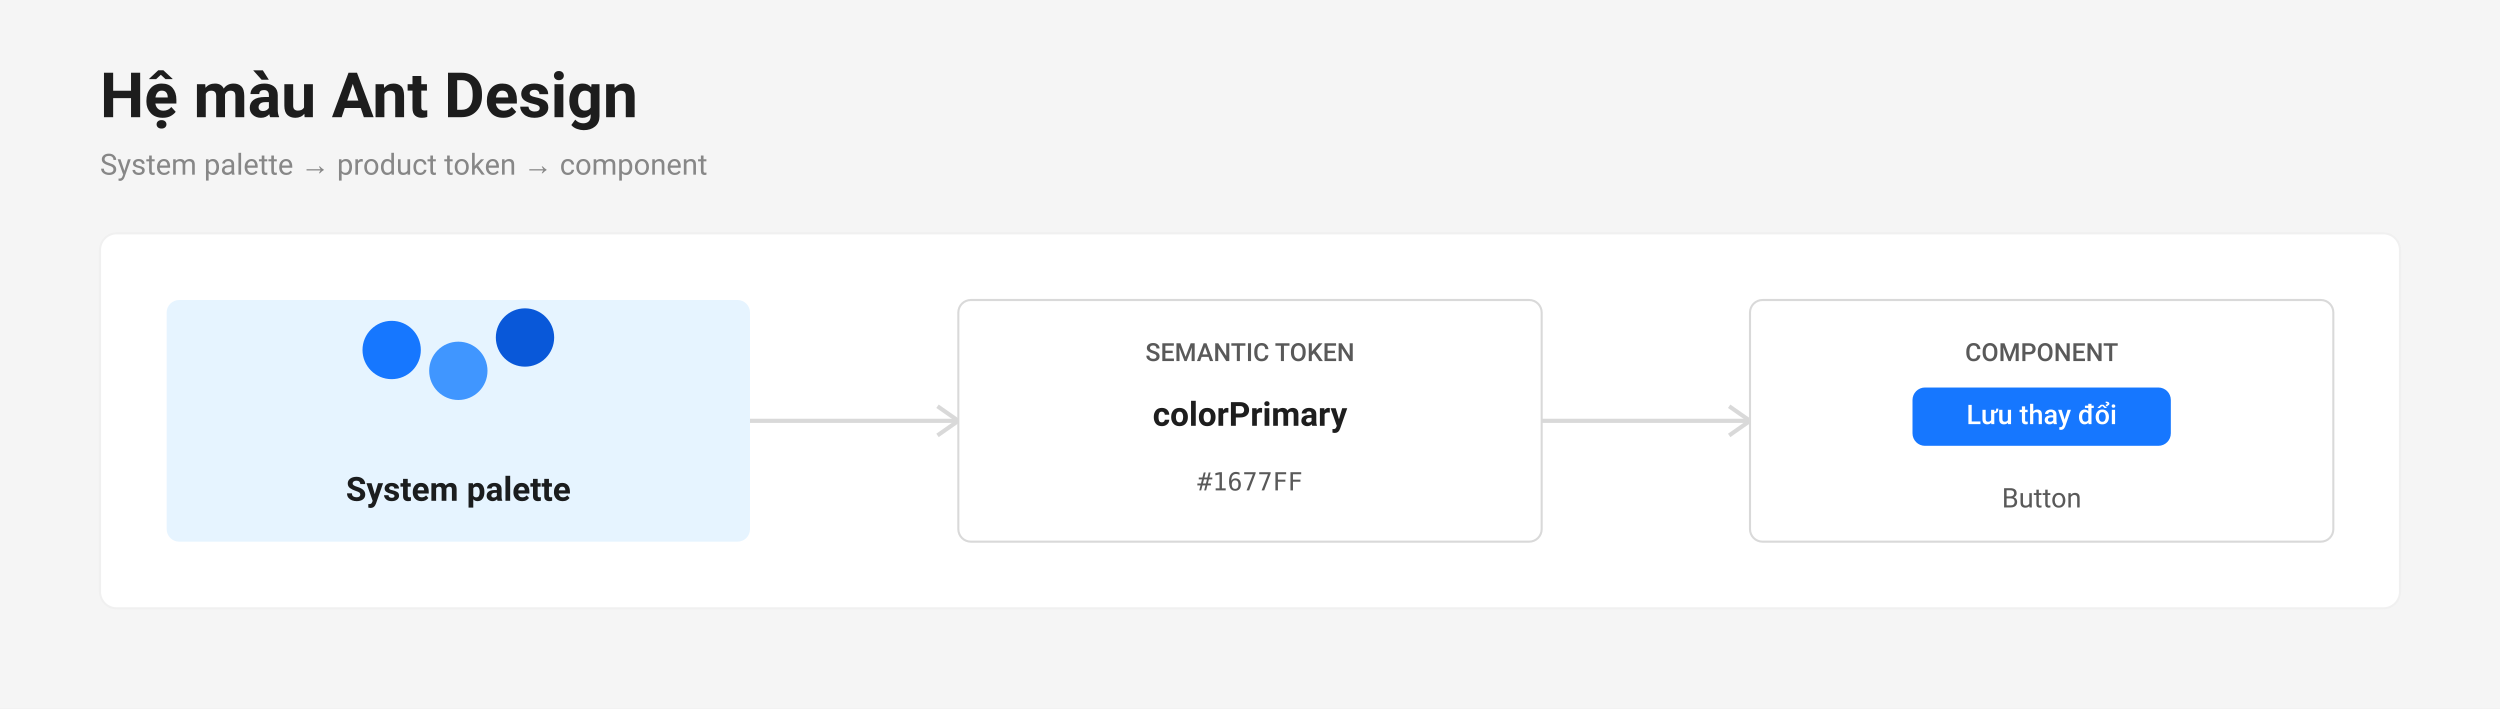
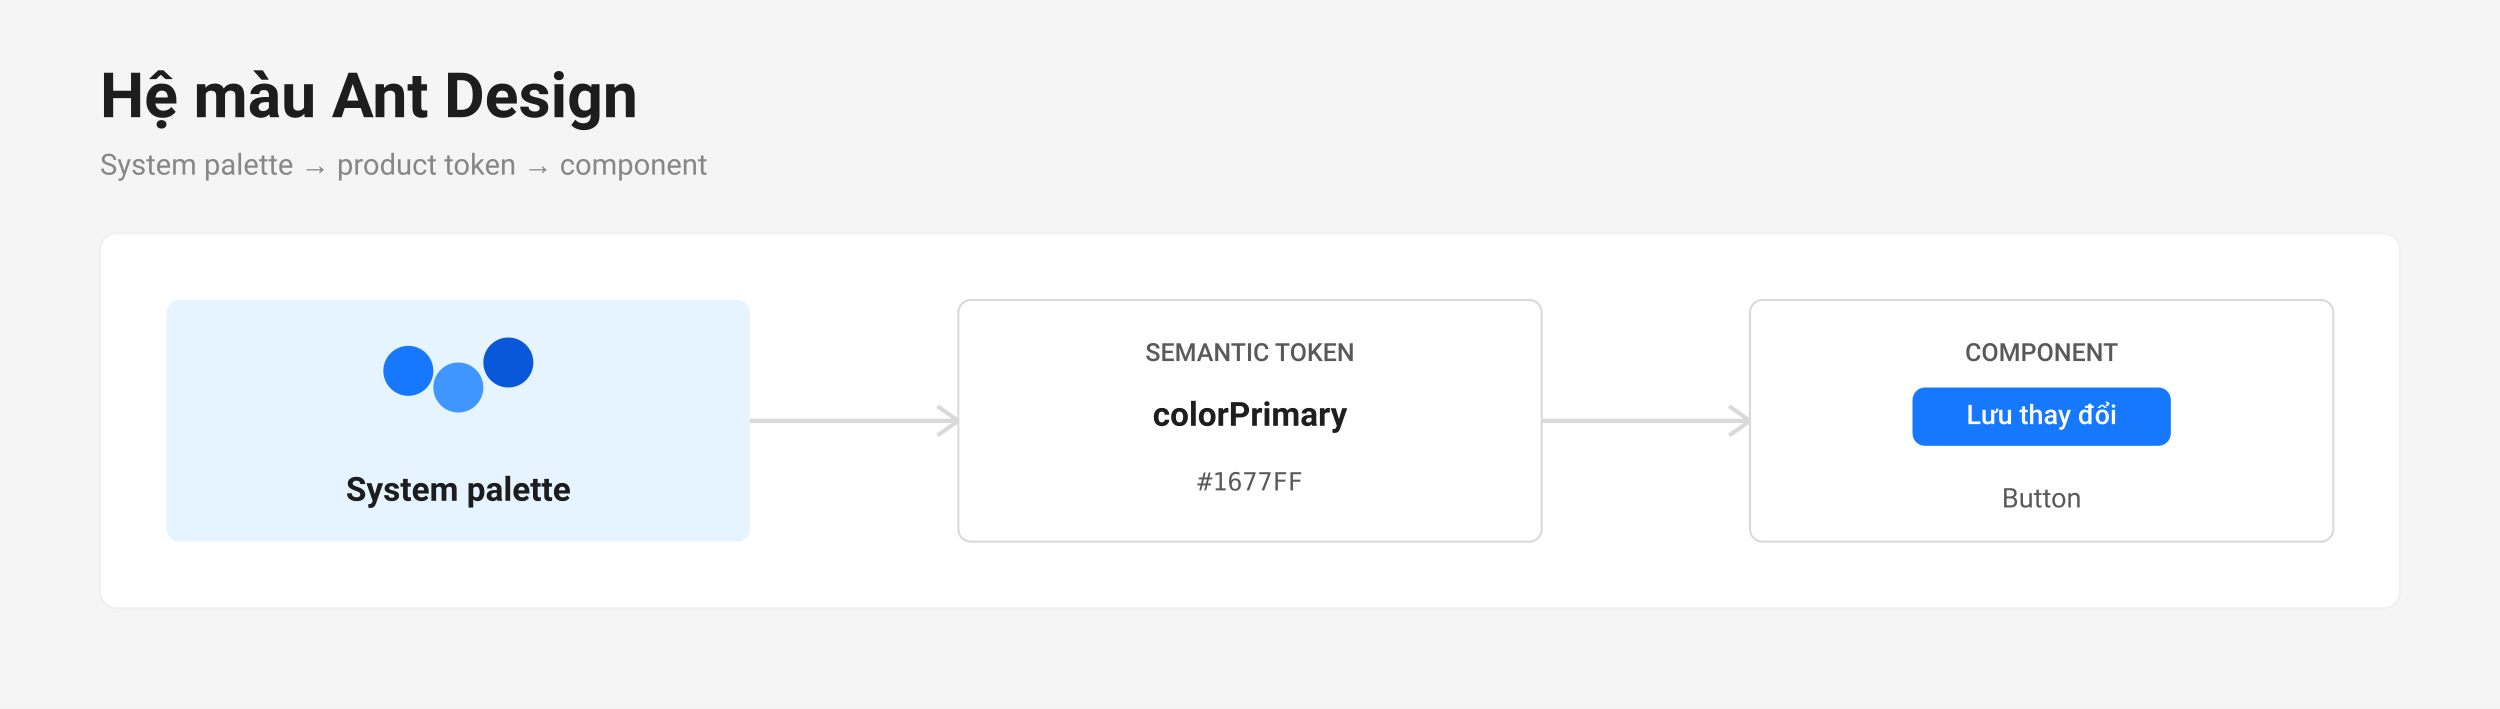
<svg xmlns="http://www.w3.org/2000/svg" width="1200" height="340" viewBox="0 0 1200 340" role="img" aria-labelledby="t d">
  <style>text{font-family:-apple-system,BlinkMacSystemFont,'Segoe UI',Roboto,'Helvetica Neue',Arial,'Noto Sans',sans-serif;dominant-baseline:middle}.h{font-size:30px;font-weight:600;fill:rgba(0,0,0,.88)}.sub{font-size:14px;fill:rgba(0,0,0,.45)}.label{font-size:12px;font-weight:500;fill:rgba(0,0,0,.65)}.title{font-size:16px;font-weight:600;fill:rgba(0,0,0,.88)}.body{font-size:13px;fill:rgba(0,0,0,.65)}.mono{font-family:ui-monospace,SFMono-Regular,Menlo,Monaco,Consolas,monospace;font-size:12px;fill:rgba(0,0,0,.65)}</style>
  <rect width="1200" height="340" fill="#f5f5f5" />
  <text class="h" x="48" y="48">Hệ màu Ant Design</text>
  <text class="sub" x="48" y="80">System palette → product token → component</text>
  <rect x="48" y="112" width="1104" height="180" rx="8" fill="#fff" stroke="#f0f0f0" />
  <path d="M 360 202 H 460 M 740 202 H 840" stroke="#d9d9d9" stroke-width="2" />
  <path d="M 450 195 L 460 202 L 450 209 M 830 195 L 840 202 L 830 209" fill="none" stroke="#d9d9d9" stroke-width="2" />
  <g>
    <rect x="80" y="144" width="280" height="116" rx="6" fill="#e6f4ff" />
-     <circle cx="188" cy="168" r="14" fill="#1677ff" />
-     <circle cx="220" cy="178" r="14" fill="#4096ff" />
-     <circle cx="252" cy="162" r="14" fill="#0958d9" />
+     <circle cx="196" cy="178" r="12" fill="#1677ff" />
+     <circle cx="220" cy="186" r="12" fill="#4096ff" />
+     <circle cx="244" cy="174" r="12" fill="#0958d9" />
    <text class="title" text-anchor="middle" x="220" y="236">System palette</text>
  </g>
  <g>
    <rect x="460" y="144" width="280" height="116" rx="6" fill="#fff" stroke="#d9d9d9" />
    <text class="label" text-anchor="middle" x="600" y="170">SEMANTIC TOKEN</text>
    <text class="title" text-anchor="middle" x="600" y="200">colorPrimary</text>
    <text class="mono" text-anchor="middle" x="600" y="232">#1677FF</text>
  </g>
  <g>
    <rect x="840" y="144" width="280" height="116" rx="6" fill="#fff" stroke="#d9d9d9" />
    <text class="label" text-anchor="middle" x="980" y="170">COMPONENT</text>
    <rect x="918" y="186" width="124" height="28" rx="6" fill="#1677ff" />
    <text text-anchor="middle" x="980" y="200" font-size="13" font-weight="500" fill="#fff">Lưu thay đổi</text>
    <text class="body" text-anchor="middle" x="980" y="240">Button</text>
  </g>
</svg>
